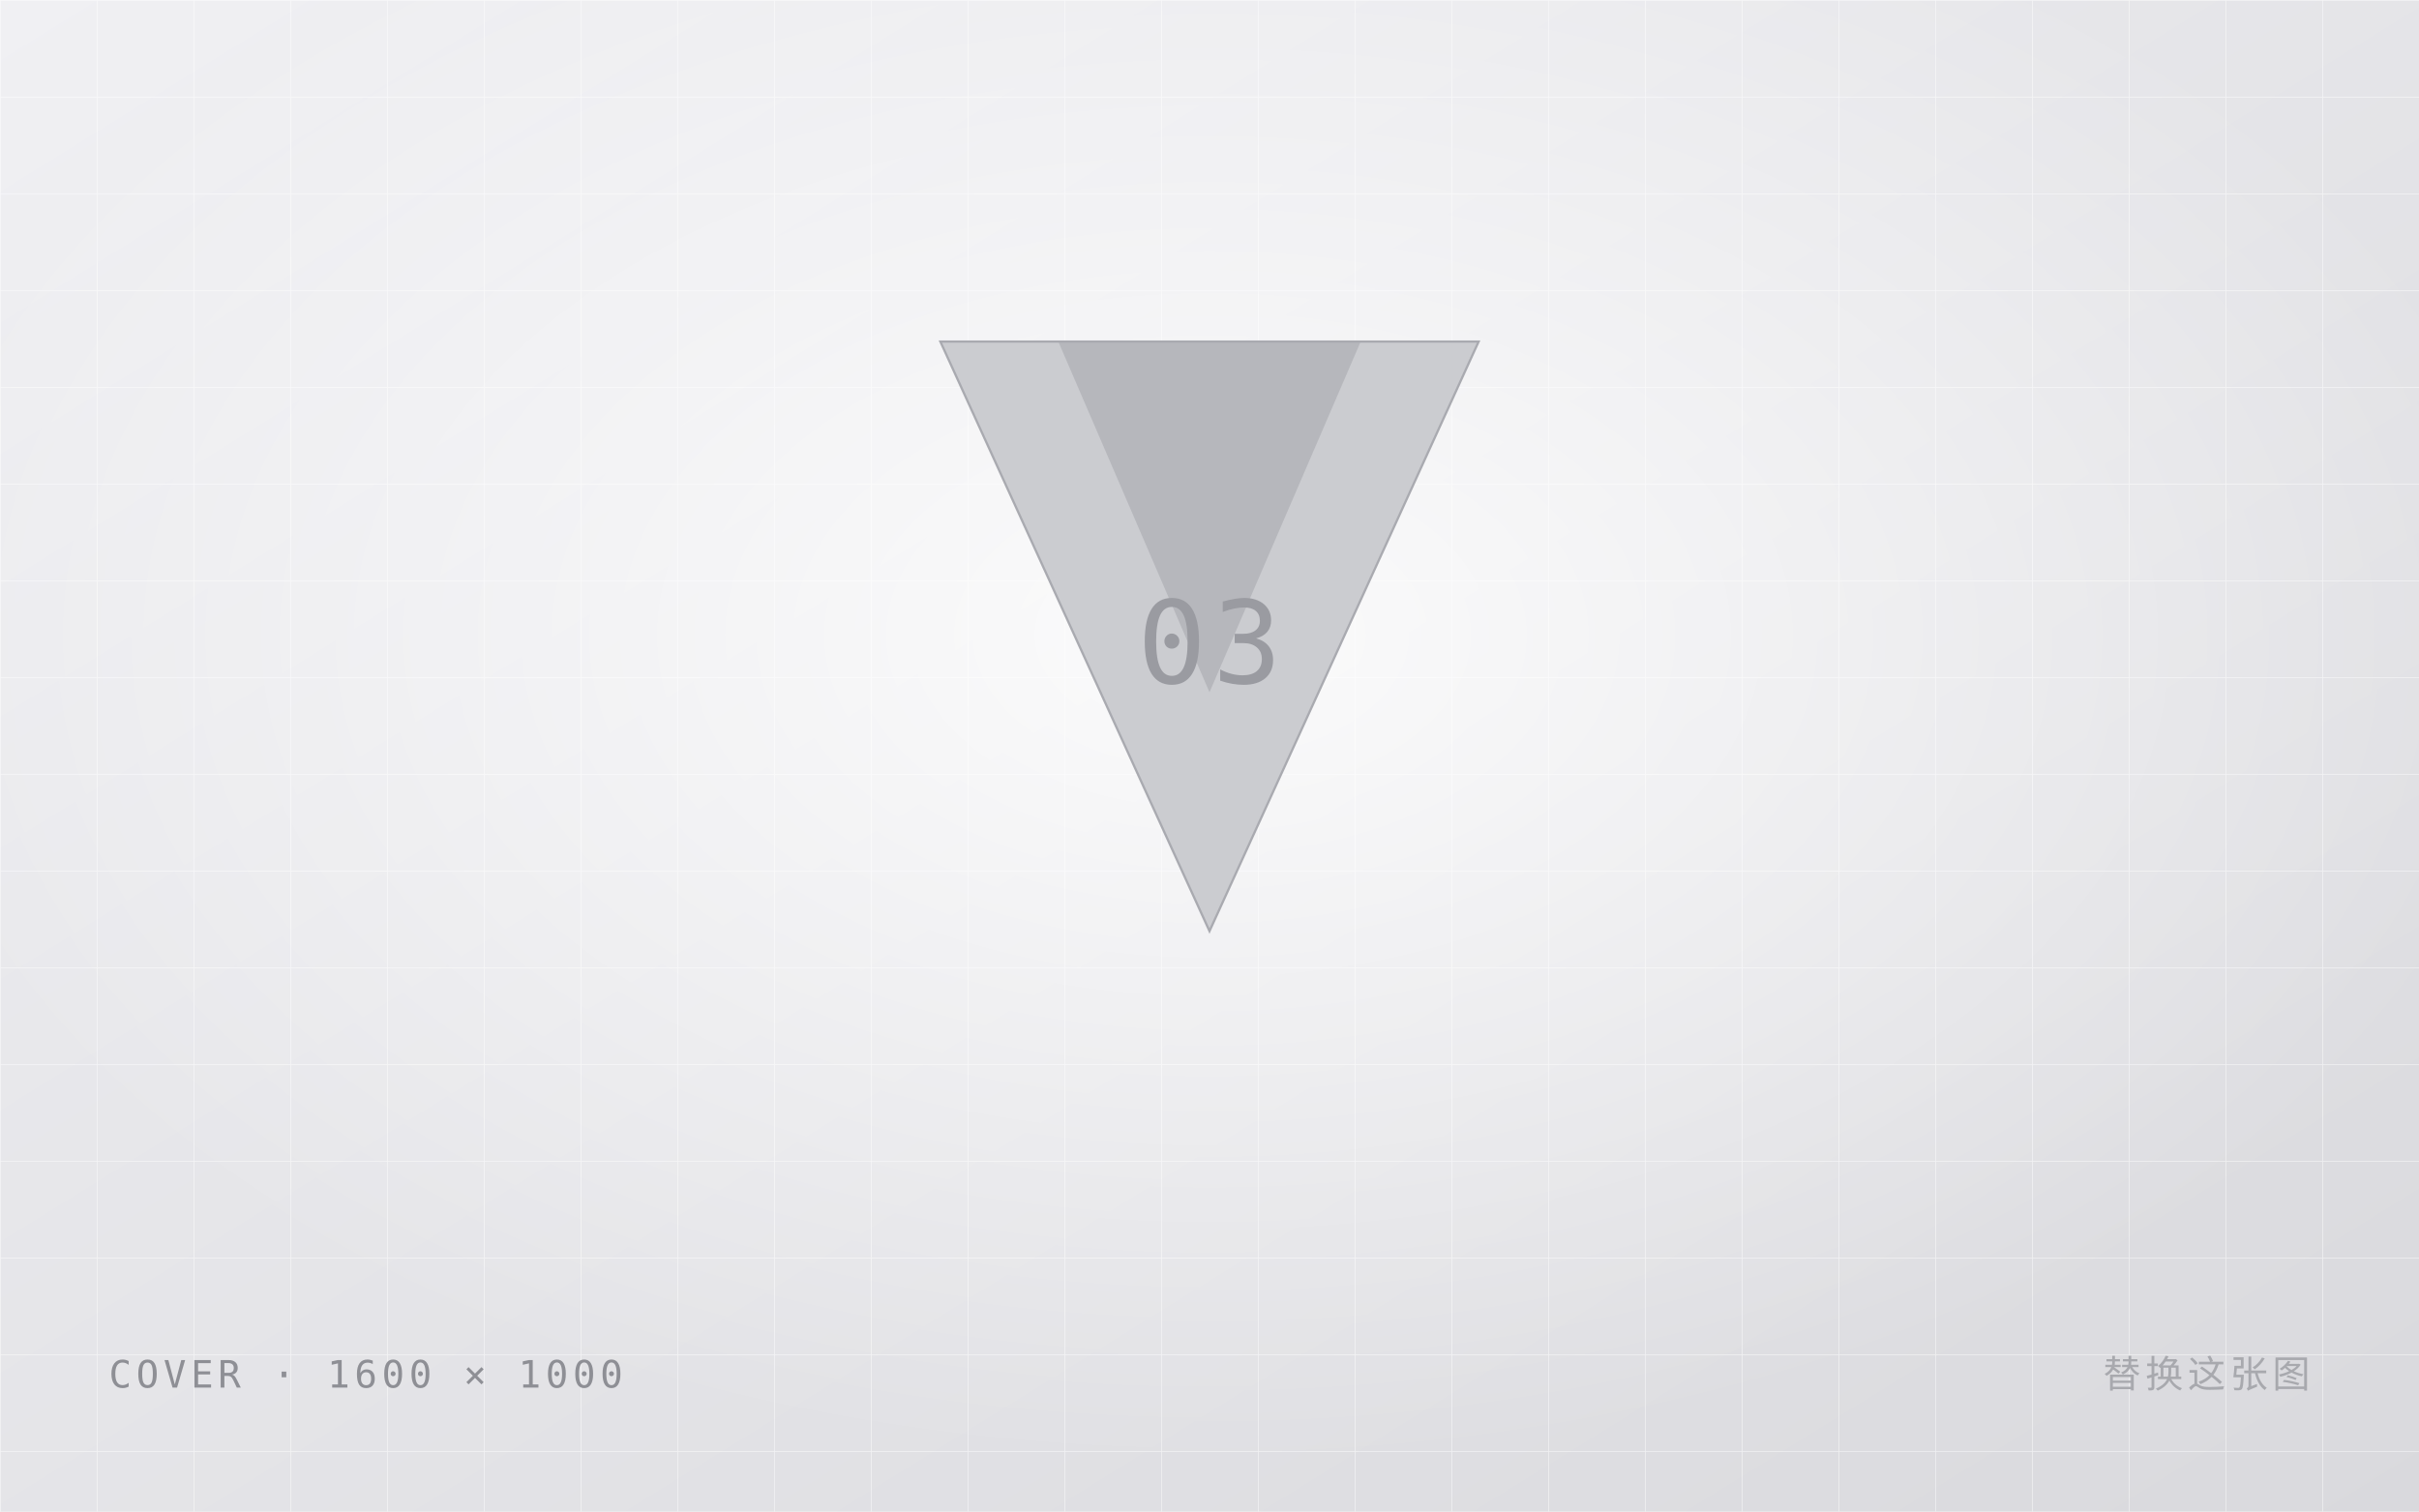
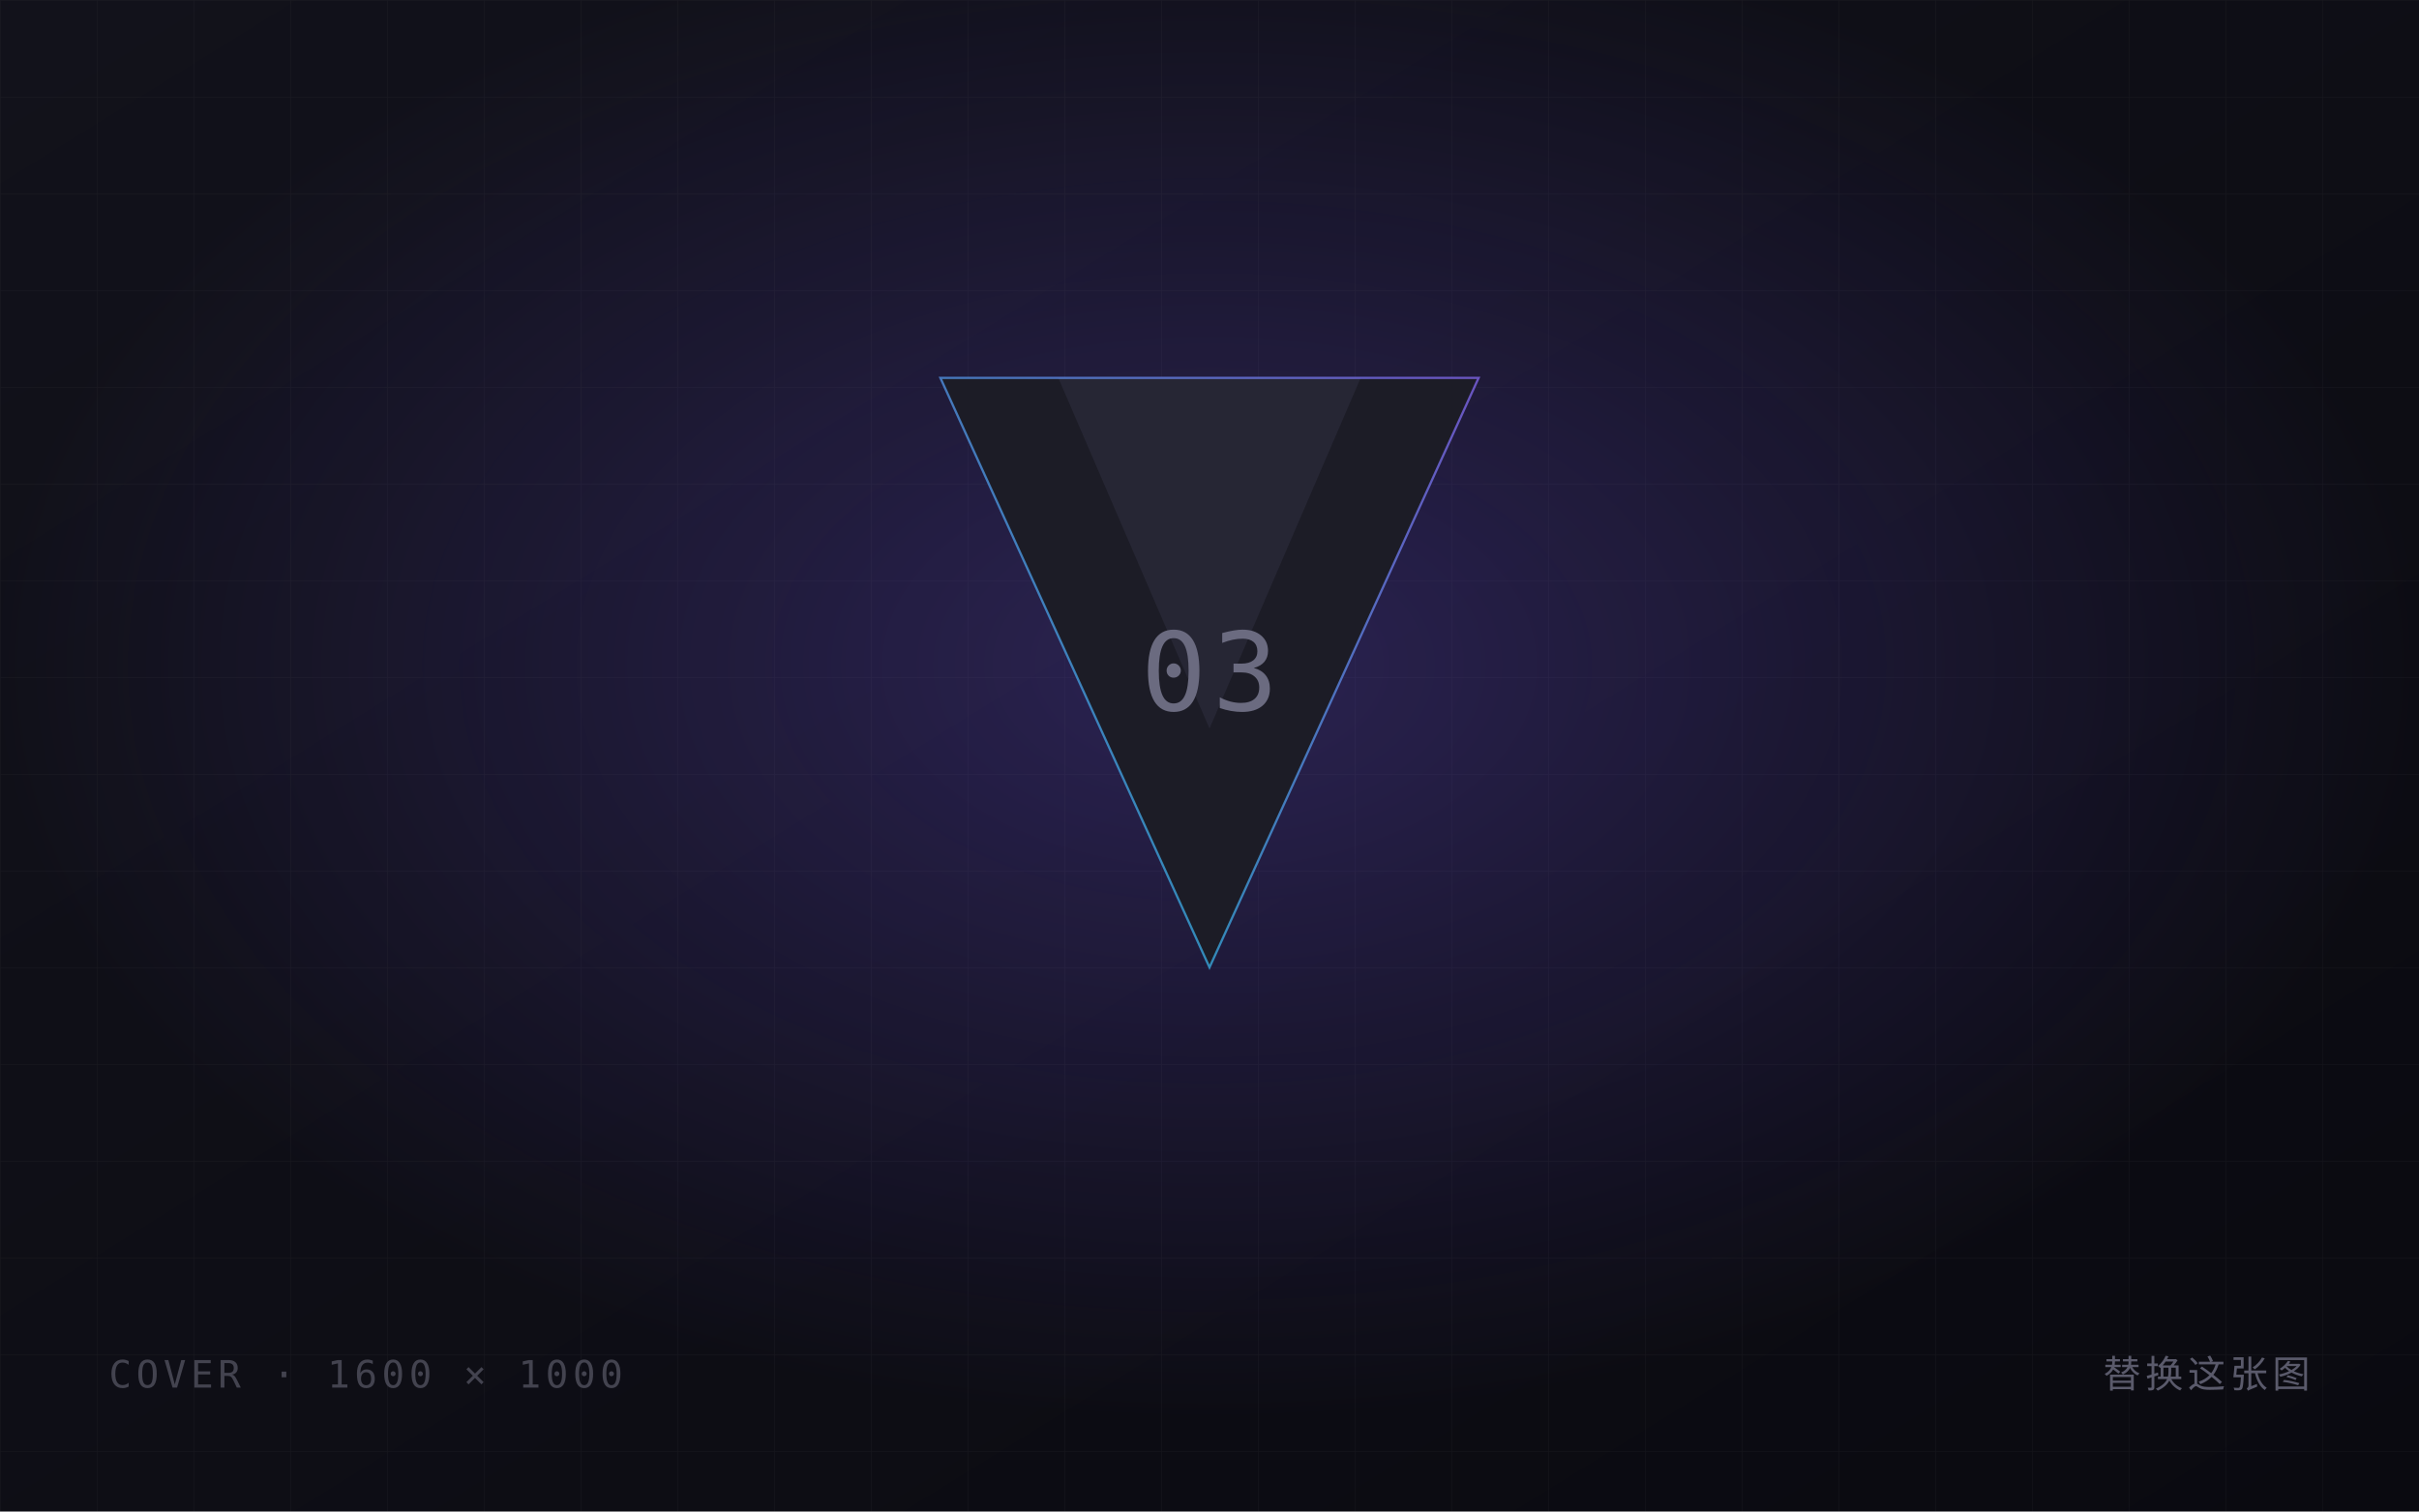
<svg xmlns="http://www.w3.org/2000/svg" viewBox="0 0 1600 1000" width="1600" height="1000" role="img" aria-label="项目封面占位图 3">
  <defs>
    <linearGradient id="bg3" x1="0" y1="0" x2="1" y2="1">
-       <stop offset="0%" stop-color="#f0f0f3" />
-       <stop offset="100%" stop-color="#d9d9dd" />
+       <stop offset="0%" stop-color="#12121b" />
+       <stop offset="100%" stop-color="#0a0a10" />
    </linearGradient>
    <pattern id="grid3" width="64" height="64" patternUnits="userSpaceOnUse">
-       <path d="M64 0H0V64" fill="none" stroke="#ffffff" stroke-width="1" opacity="0.55" />
+       <path d="M64 0H0V64" fill="none" stroke="#ffffff" stroke-width="1" opacity="0.035" />
    </pattern>
-     <radialGradient id="glow3" cx="0.5" cy="0.42" r="0.55">
-       <stop offset="0%" stop-color="#ffffff" stop-opacity="0.85" />
-       <stop offset="100%" stop-color="#ffffff" stop-opacity="0" />
+     <radialGradient id="glow3" cx="0.5" cy="0.44" r="0.5">
+       <stop offset="0%" stop-color="#7c5cff" stop-opacity="0.26" />
+       <stop offset="100%" stop-color="#7c5cff" stop-opacity="0" />
    </radialGradient>
+     <linearGradient id="edge3" x1="0" y1="1" x2="1" y2="0">
+       <stop offset="0%" stop-color="#22d3ee" stop-opacity="0.7" />
+       <stop offset="100%" stop-color="#8b6dff" stop-opacity="0.7" />
+     </linearGradient>
  </defs>
  <rect width="1600" height="1000" fill="url(#bg3)" />
  <rect width="1600" height="1000" fill="url(#grid3)" />
  <rect width="1600" height="1000" fill="url(#glow3)" />
-   <path d="M622 226 L978 226 L800 616 Z" fill="#cbccd0" />
-   <path d="M700 226 L900 226 L800 458 Z" fill="#b6b7bc" />
-   <path d="M622 226 L978 226 L800 616 Z" fill="none" stroke="#a9aab0" stroke-width="1.5" />
-   <text x="800" y="452" text-anchor="middle" font-family="ui-monospace, SFMono-Regular, Menlo, monospace" font-size="76" font-weight="500" fill="#9a9ba1" letter-spacing="4">03</text>
-   <text x="72" y="918" font-family="ui-monospace, SFMono-Regular, Menlo, monospace" font-size="25" fill="#8e8f95" letter-spacing="3">COVER · 1600 × 1000</text>
-   <text x="1528" y="918" text-anchor="end" font-family="ui-monospace, SFMono-Regular, Menlo, monospace" font-size="25" fill="#a8a9ae" letter-spacing="3">替换这张图</text>
+   <path d="M622 250 L978 250 L800 640 Z" fill="#1c1c26" />
+   <path d="M700 250 L900 250 L800 482 Z" fill="#262634" />
+   <path d="M622 250 L978 250 L800 640 Z" fill="none" stroke="url(#edge3)" stroke-width="1.5" />
+   <text x="800" y="470" text-anchor="middle" font-family="ui-monospace, SFMono-Regular, Menlo, monospace" font-size="72" font-weight="500" fill="#6b6b80" letter-spacing="4">03</text>
+   <text x="72" y="918" font-family="ui-monospace, SFMono-Regular, Menlo, monospace" font-size="25" fill="#43434f" letter-spacing="3">COVER · 1600 × 1000</text>
+   <text x="1528" y="918" text-anchor="end" font-family="ui-monospace, SFMono-Regular, Menlo, monospace" font-size="25" fill="#5a5a6b" letter-spacing="3">替换这张图</text>
</svg>
